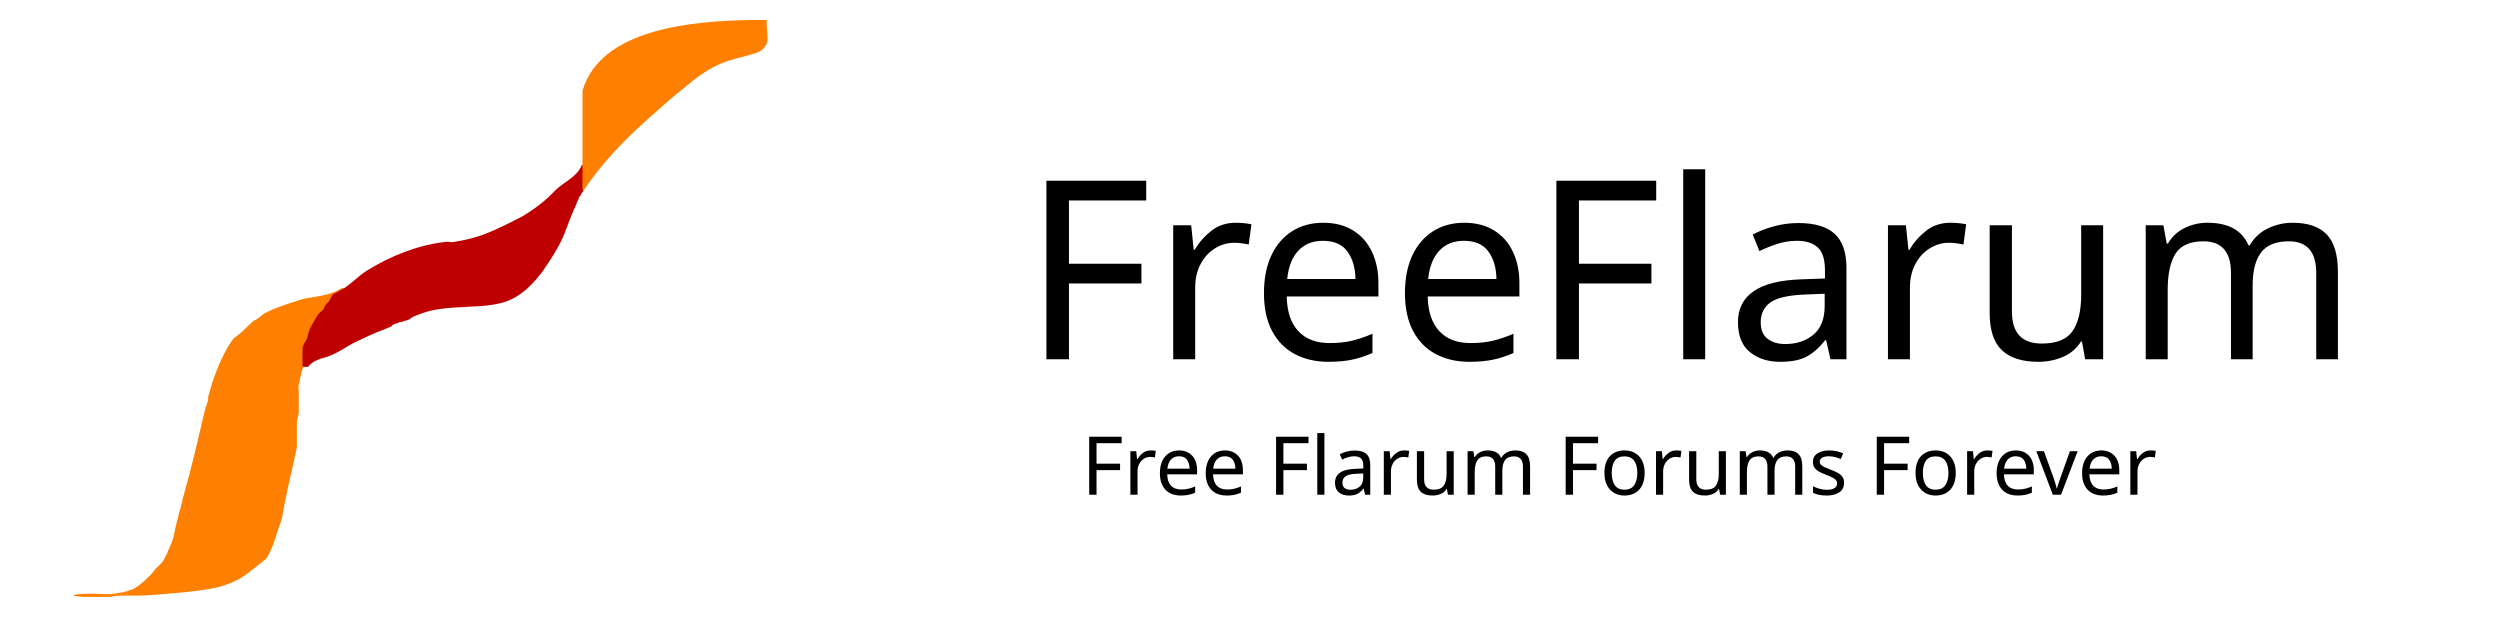
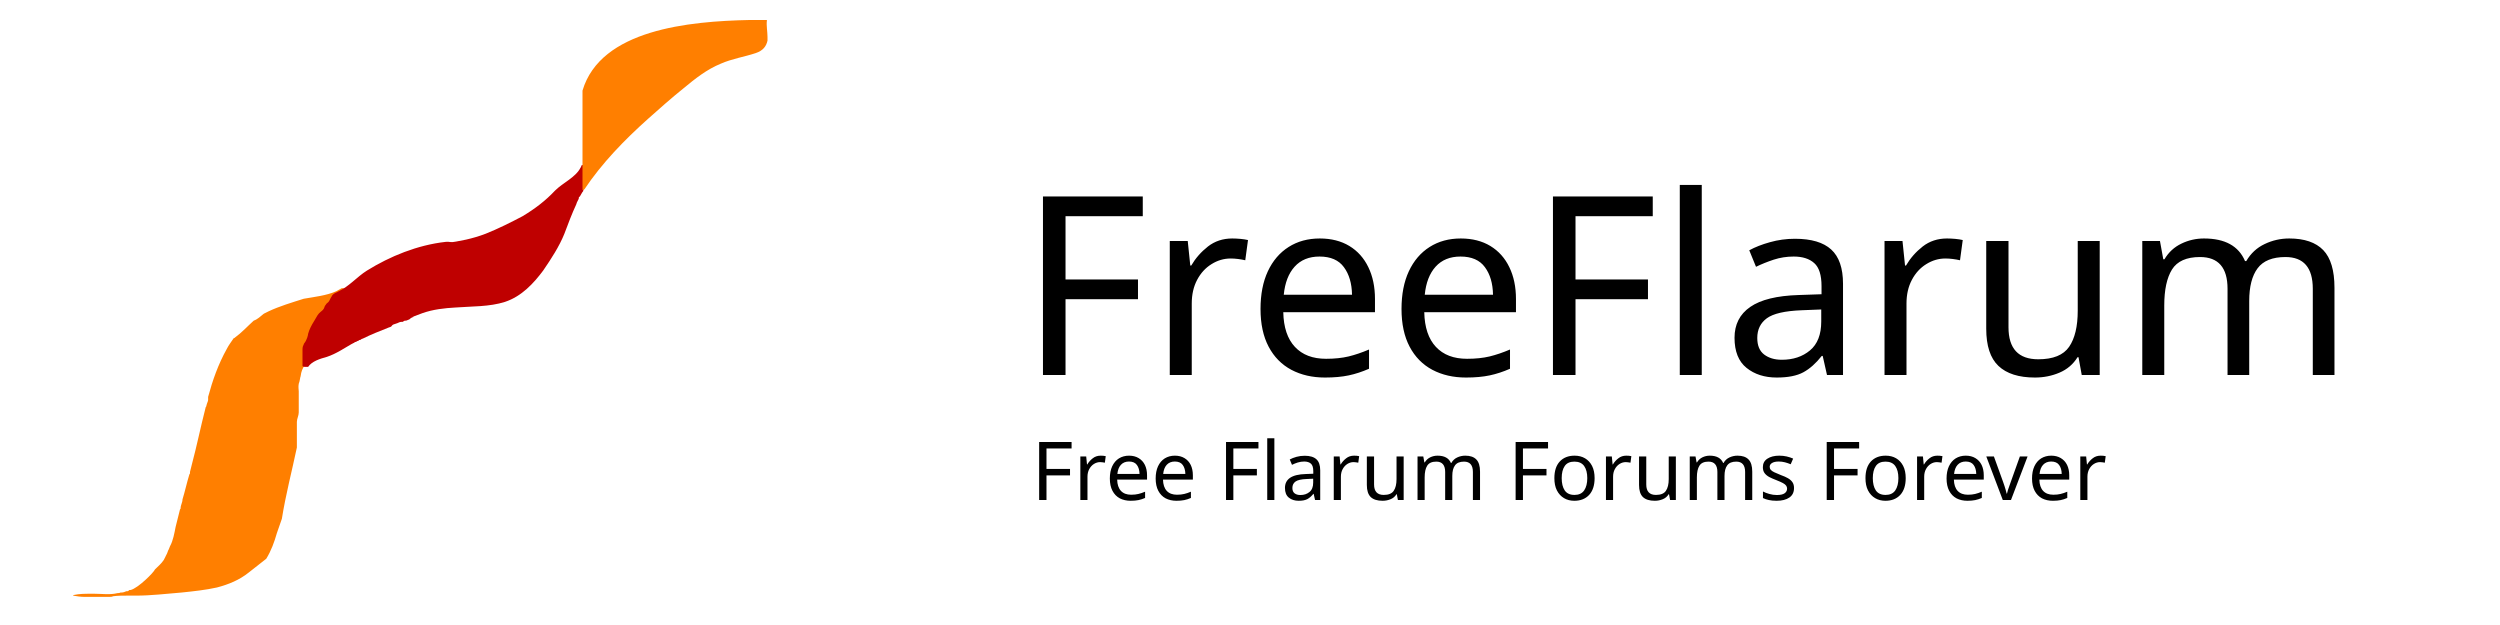
<svg xmlns="http://www.w3.org/2000/svg" version="1.1" id="Layer_1" x="0px" y="0px" viewBox="0 0 400 100" style="enable-background:new 0 0 400 100;" xml:space="preserve">
  <style type="text/css">
	.st0{fill:#FF7F00;}
	.st1{fill:#BF0000;}
	.st2{fill:none;}
	.st3{font-family:'TrebuchetMS';}
	.st4{font-size:40px;}
	.st5{font-family:'Verdana';}
	.st6{font-size:13px;}
</style>
  <g>
    <path class="st0" d="M58.6,45.7c-0.6,0-1.4,0-2.1,0.2c-0.7,0.3-1.3,0.3-1.8,0.2c-0.3,0.2-0.6,0.3-0.9,0.5c-1.6,0.7-3.5,0.9-5.2,1.2   c-1.9,0.6-3.9,1.2-5.6,2c-0.2,0.1-0.4,0.2-0.6,0.3c-0.1,0-0.1,0.1-0.2,0.1c-0.5,0.4-1,0.9-1.6,1.1c-1,0.9-1.9,1.9-3,2.7   c-0.1,0.1-0.1,0.1-0.2,0.1c-0.4,0.6-0.8,1.1-1.1,1.7c-1.4,2.5-2.3,5.1-3,7.7V64c0,0.2-0.2,0.5-0.3,1c0,0.1-0.1,0.1-0.1,0.2   c-0.8,3.1-1.4,6.1-2.2,9.1c-0.1,0.4-0.2,0.8-0.3,1.2v0.2c0,0.1-0.1,0.2-0.1,0.2c-0.4,1.3-0.7,2.7-1.1,4c0,0.5-0.3,0.9-0.3,1.4   c0,0.1,0,0.1-0.1,0.2c-0.2,0.9-0.5,1.9-0.7,2.8c-0.2,1-0.4,2.2-0.9,3.1L27,87.9c-0.2,0.3-0.1,0.4-0.5,1.1c-0.1,0.3,0.4-0.8-0.3,0.6   c-0.4,0.6-0.9,1-1.4,1.5c-0.2,0.5-2.7,3-3.9,3.3c0,0-0.1,0-0.1,0c-0.1,0-0.2,0-0.2,0.1c-0.1,0.1-0.2,0.1-0.4,0.1   c-0.2,0.1-0.5,0.2-0.7,0.2c-0.1,0-0.1,0-0.2,0c-0.2,0.1-0.4,0.1-0.5,0.1c-1.2,0.3-2.5,0.1-3.7,0.1c0,0,0,0-0.1,0c0,0-0.1,0-0.1,0   c0,0,0,0-0.1,0c-0.1,0-0.1,0-0.2,0c-1,0-1.9,0-2.8,0.2c0,0-0.1,0-0.1,0.1c0,0,0,0,0,0c0.6,0.1,1.2,0.2,1.8,0.2c1,0,2.1,0,3.1,0   c0.1,0,0.1,0,0.2,0c0.1,0,0.2,0,0.4,0c0,0,0,0,0.1,0c0.1,0,0.1,0,0.2,0c0.2,0,0.4,0,0.6-0.1c0.7-0.1,1.5-0.1,2.2-0.1   c0.4,0,0.8,0,1.2,0c0.1,0,0.2,0,0.2,0c2.5,0,4.9-0.3,7.4-0.5c1.9-0.2,3.8-0.4,5.6-0.8c1.9-0.5,3.6-1.2,5.1-2.4   c1-0.8,1.9-1.5,2.8-2.2c0.8-1.3,1.3-2.7,1.7-4.1c0.3-0.8,0.5-1.5,0.8-2.3c0.6-3.8,1.6-7.6,2.4-11.4v-4.1c0-0.5,0.3-1,0.3-1.5v-3.4   c0-0.2-0.1-0.7,0-1.2c0.2-0.5,0.2-1,0.3-1.2c0.1-0.8,0.3-1.2,0.6-1.7c0.3-0.5,0.5-0.8,0.6-1c0.2-0.3,0.3-0.7,0.3-1.2   c0-0.5,0.3-0.7,0.6-1c0.3-0.2,0.3-0.6,0.6-0.7c0.4-0.1,0.3-0.5,0.6-1c0.3-0.5,0.7-0.6,0.9-0.7c0.2-0.2,0.3-0.5,0.3-0.7   c0-0.2,0.2-0.6,0.6-1c0.2-0.2,0.7-0.2,0.9-0.5c0.1-0.2,0.7-0.3,0.9-0.5c0.2-0.2,0.1-0.3,0.3-0.5c0.3-0.5,0.6-0.6,0.9-0.7   c0.4-0.1,0.3-0.4,0.6-0.5c0.6-0.1,0.8-0.6,1.2-0.7c0.3-0.1,0.6,0,0.9,0c0.3,0,0.6-0.2,0.9-0.2c0.4-0.1,0.7-0.1,0.9-0.2   c0.2-0.2,0.3-0.5,0.6-0.5s0.4-0.1,0.6-0.2c0.2-0.2,0.5-0.1,0.9-0.2c0.3-0.1,0.6,0,1.2,0s0.6-0.2,1.2-0.2s0.7-0.3,0.9-0.5H58.6z" />
    <path class="st0" d="M65.8,45.7h0.9C66.4,45.7,66.1,45.5,65.8,45.7z" />
    <path class="st0" d="M68.5,45.7h0.3c0.3,0,0.9,0.2,0.9,0S68.8,45.7,68.5,45.7z" />
    <path class="st1" d="M95,22.9c-0.3,0,0,0.5,0,0.8C95,23.5,95.3,22.9,95,22.9z" />
    <path class="st1" d="M80.8,48.3c2.7-0.9,4.6-3,6.1-5c1.3-1.9,2.6-3.9,3.4-5.9c0.6-1.6,1.2-3.2,1.9-4.7c0-0.1,0.1-0.2,0.1-0.3   c0.1-0.2,0.2-0.4,0.3-0.6c0-0.1,0-0.3,0.1-0.3c0,0,0.1-0.1,0.1-0.1c0.2-0.3,0.3-0.6,0.5-0.8c0.1-0.5,0.2-0.7,0.3-0.9   c0.2-0.3,0.4-0.4,0.6-0.8c0.2-0.5,0-0.8,0-1.1v-0.8c0-0.3,0.4-0.2,0.6-0.5c0.3-0.7,0-1.1,0-1.3v-0.3c-0.2,0.3-0.9,1.1-1.2,1.3   c-0.1,0.1-0.4,0.2-0.6,0.3c0,0.1,0,0.2-0.1,0.3c-0.8,1.6-2.8,2.4-4.1,3.7c-1.5,1.6-3.2,2.9-5.2,4.1c-1.9,1-3.9,2-5.9,2.8   c-2.1,0.8-4.1,1.2-6.4,1.5c-0.9,0.1-1.8,0.3-2.7,0.4L48.8,57.2c0,0,0.3,0,0.6,0h1.2c0.3,0,0.4-0.1,0.6-0.3c0.2-0.2,0.7,0.2,0.9,0   c0.2-0.2,0.3-0.3,0.6-0.3c0.3,0,0.6-0.3,0.9-0.3c0.3,0,0.3-0.3,0.6-0.3c0.3,0,0.4-0.1,0.6-0.3s0.2-0.4,0.6-0.5   c0.3-0.1,0.5-0.1,0.9-0.3c0.1,0,0.1,0,0.2,0c0,0,0.1,0,0.1-0.1c0.2-0.1,0.4-0.2,0.7-0.3c0.1-0.1,0.2-0.2,0.5-0.3c0.1,0,0.2,0,0.2,0   c1.4-0.7,2.7-1.2,4.2-1.8c0.1,0,0.2-0.1,0.3-0.1c0.1-0.1,0.2-0.1,0.2-0.2c0.2-0.2,0.3-0.2,0.6-0.3c0.4-0.1,0.6-0.3,0.9-0.3   c0.1,0,0.1,0,0.2,0c0.1,0,0.1-0.1,0.2-0.1c0.1-0.1,0.2-0.1,0.4-0.1c0.2-0.1,0.3-0.1,0.5-0.2c0.2-0.2,0.5-0.4,0.8-0.4H66   c0.5-0.2,1.1-0.4,1.6-0.6c1.7-0.6,3.5-0.8,5.3-0.9C75.5,49,78.3,49.1,80.8,48.3z" />
    <path class="st1" d="M94.7,24.3v0.5c0.1-0.2,0.3-0.8,0.3-1.1C95,24,94.7,24,94.7,24.3z" />
    <path class="st0" d="M109.4,14.1c1.8-1.5,3.7-3,5.9-3.9c1.8-0.8,3.8-1.1,5.6-1.7c1.2-0.4,1.7-1.1,1.9-2c0-0.2,0-0.4,0-0.6   c0-0.8-0.2-1.8-0.1-2.6c0,0,0-0.1,0-0.1c-0.2,0-0.5,0-0.7,0c-0.7,0-1.4,0-2.1,0c-9.6,0.2-23.8,1.5-26.7,11.3c0,0,0,0.1,0,0.1v15.8   l0.3-0.1c2.8-4.2,6.4-7.9,10.2-11.3C105.5,17.4,107.4,15.7,109.4,14.1z" />
    <path class="st1" d="M71.3,38.7c-4.5,0.5-8.9,2.3-12.6,4.6c-1.6,1-2.9,2.6-4.7,3.4c-0.1,0.1-0.3,0.1-0.4,0.2   c-0.2,0.1-0.3,0.2-0.4,0.3c-0.1,0.2-0.2,0.3-0.3,0.5c-0.1,0.2-0.1,0.2-0.2,0.4c-0.2,0.4-0.4,0.3-0.6,0.7C51.9,49,52,49,51.8,49.4   c-0.2,0.3-0.4,0.4-0.5,0.5c-0.4,0.3-0.6,0.7-1,1.4c-0.5,0.8-0.8,1.4-1,2.1c0,0.2-0.2,1-0.6,1.5c0,0-0.1,0.1-0.1,0.2   c-0.1,0.2-0.2,0.4-0.2,0.8c0,0.2,0,0.4,0,0.7v1.9c0,0.2,0.3,0.2,0.5,0.2h0.4c0.6-0.9,1.9-1.3,3-1.6c1.5-0.5,2.8-1.4,4.2-2.2   c0.3-0.2,0.7-0.3,1-0.5c0.2,0,0.3-0.1,0.4-0.2c0.1-0.1,0-0.3,0.1-0.5c0.1-0.1,0.1-0.2,0.3-0.3c0.2-0.1,0.3-0.2,0.5-0.3   c0.3-0.2,0.6-0.4,0.8-0.6c0.2-0.4,0.3-0.6,0.8-1.1c0.3-0.2,0.5-0.7,0.8-1.1c0.5-0.7,0.9-1,1.3-1.3c0.4-0.3,0.4-1,0.8-1.3   c0.4-0.3,0.5-0.5,0.8-0.6c0.5-0.3,0.7-0.9,1-1.3c0.2-0.2,1-0.3,1.3-0.9c0.1-0.2,0.2-0.2,0.3-0.4c0.1-0.3,0.3-0.4,0.8-0.6   c0.3-0.2,0.3-0.4,0.5-0.6c0.3-0.4,0.8-0.3,1-0.4c0.3-0.1,0.1-0.7,0.3-0.9c0.4-0.3,0.9-0.1,1-0.4c0.1-0.2,0.3-0.4,0.5-0.4   c0.6-0.1,0.6-0.3,0.8-0.4c0.2-0.2,0.3-0.2,0.3-0.4c0-0.2,0.1-0.3,0.3-0.4c0.2-0.2,0.3-0.2,0.3-0.6c0-0.2,0.3-0.2,0.3-0.4v-0.1   C71.8,38.6,71.5,38.7,71.3,38.7z" />
  </g>
-   <rect x="142.3" y="28" class="st2" width="247" height="32.2" />
-   <text transform="matrix(1 0 0 1 163.5499 57.4835)" class="st3 st4">FreeFlarum</text>
-   <text transform="matrix(1 0 0 1 173.0078 79.1606)" class="st5 st6">Free Flarum Forums Forever</text>
+   <text transform="matrix(1 0 0 1 163 60)" class="st3 st4">FreeFlarum</text>
+   <text transform="matrix(1 0 0 1 165 80)" class="st5 st6">Free Flarum Forums Forever</text>
</svg>
